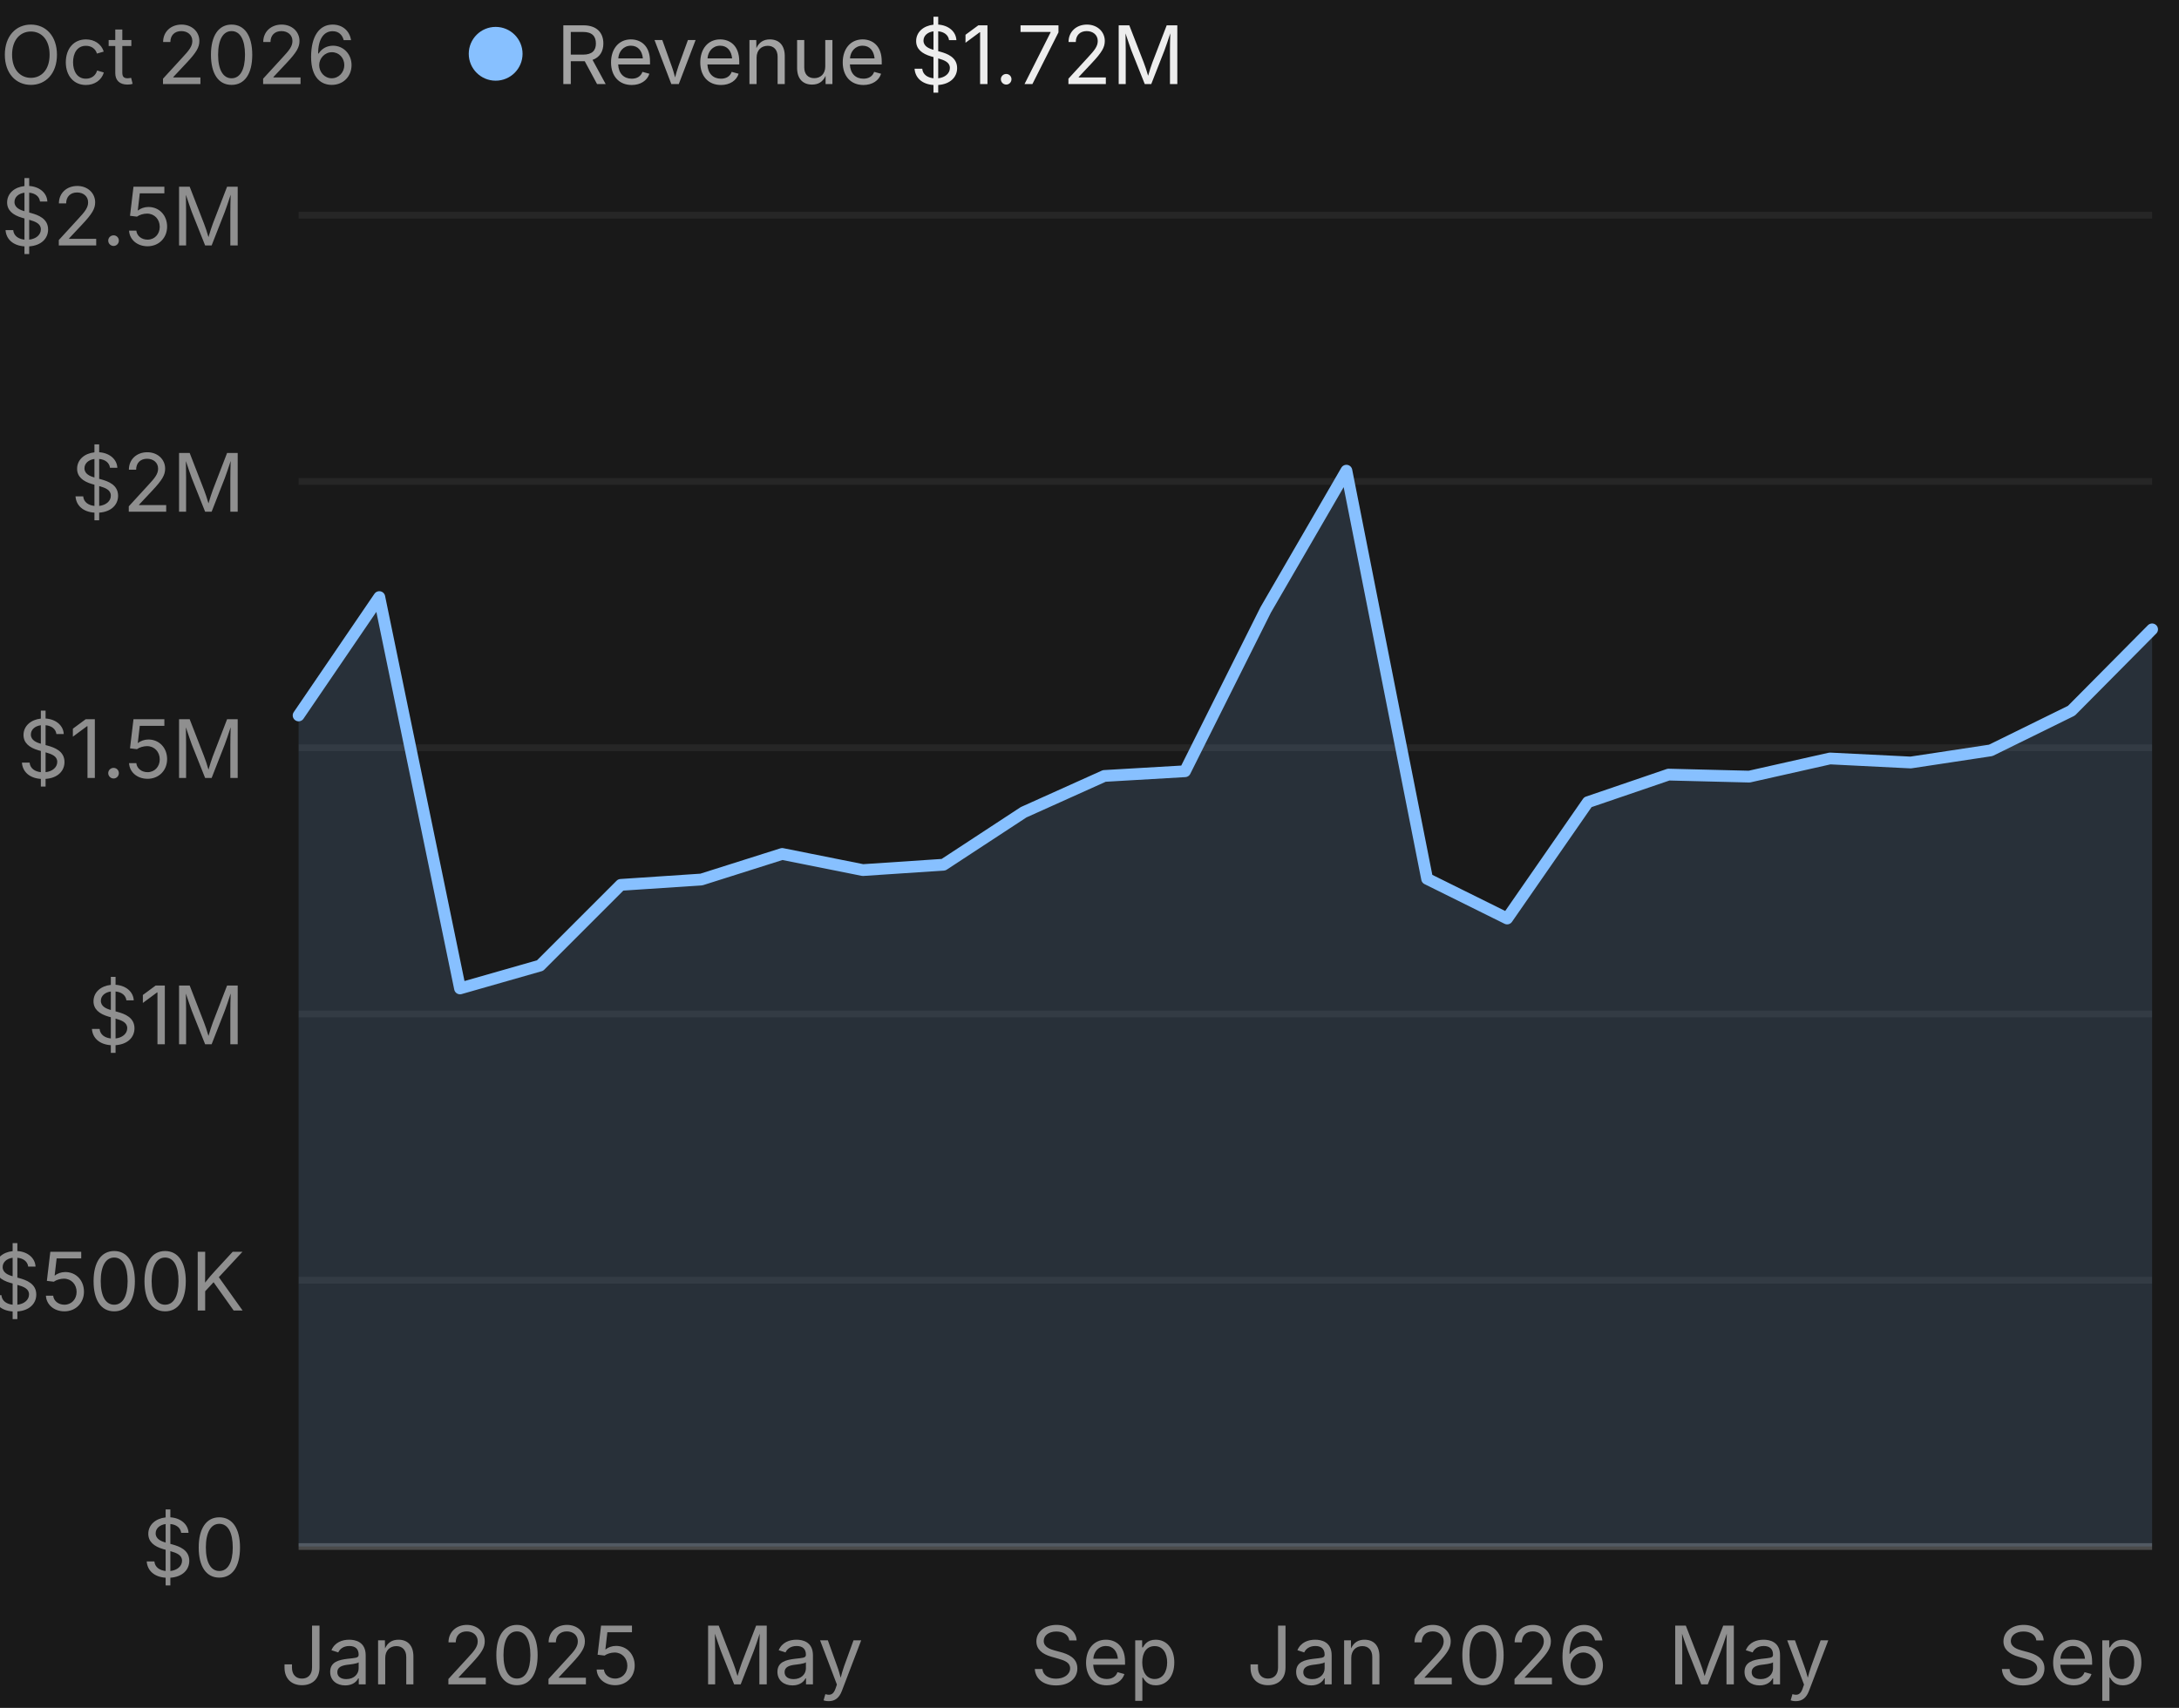
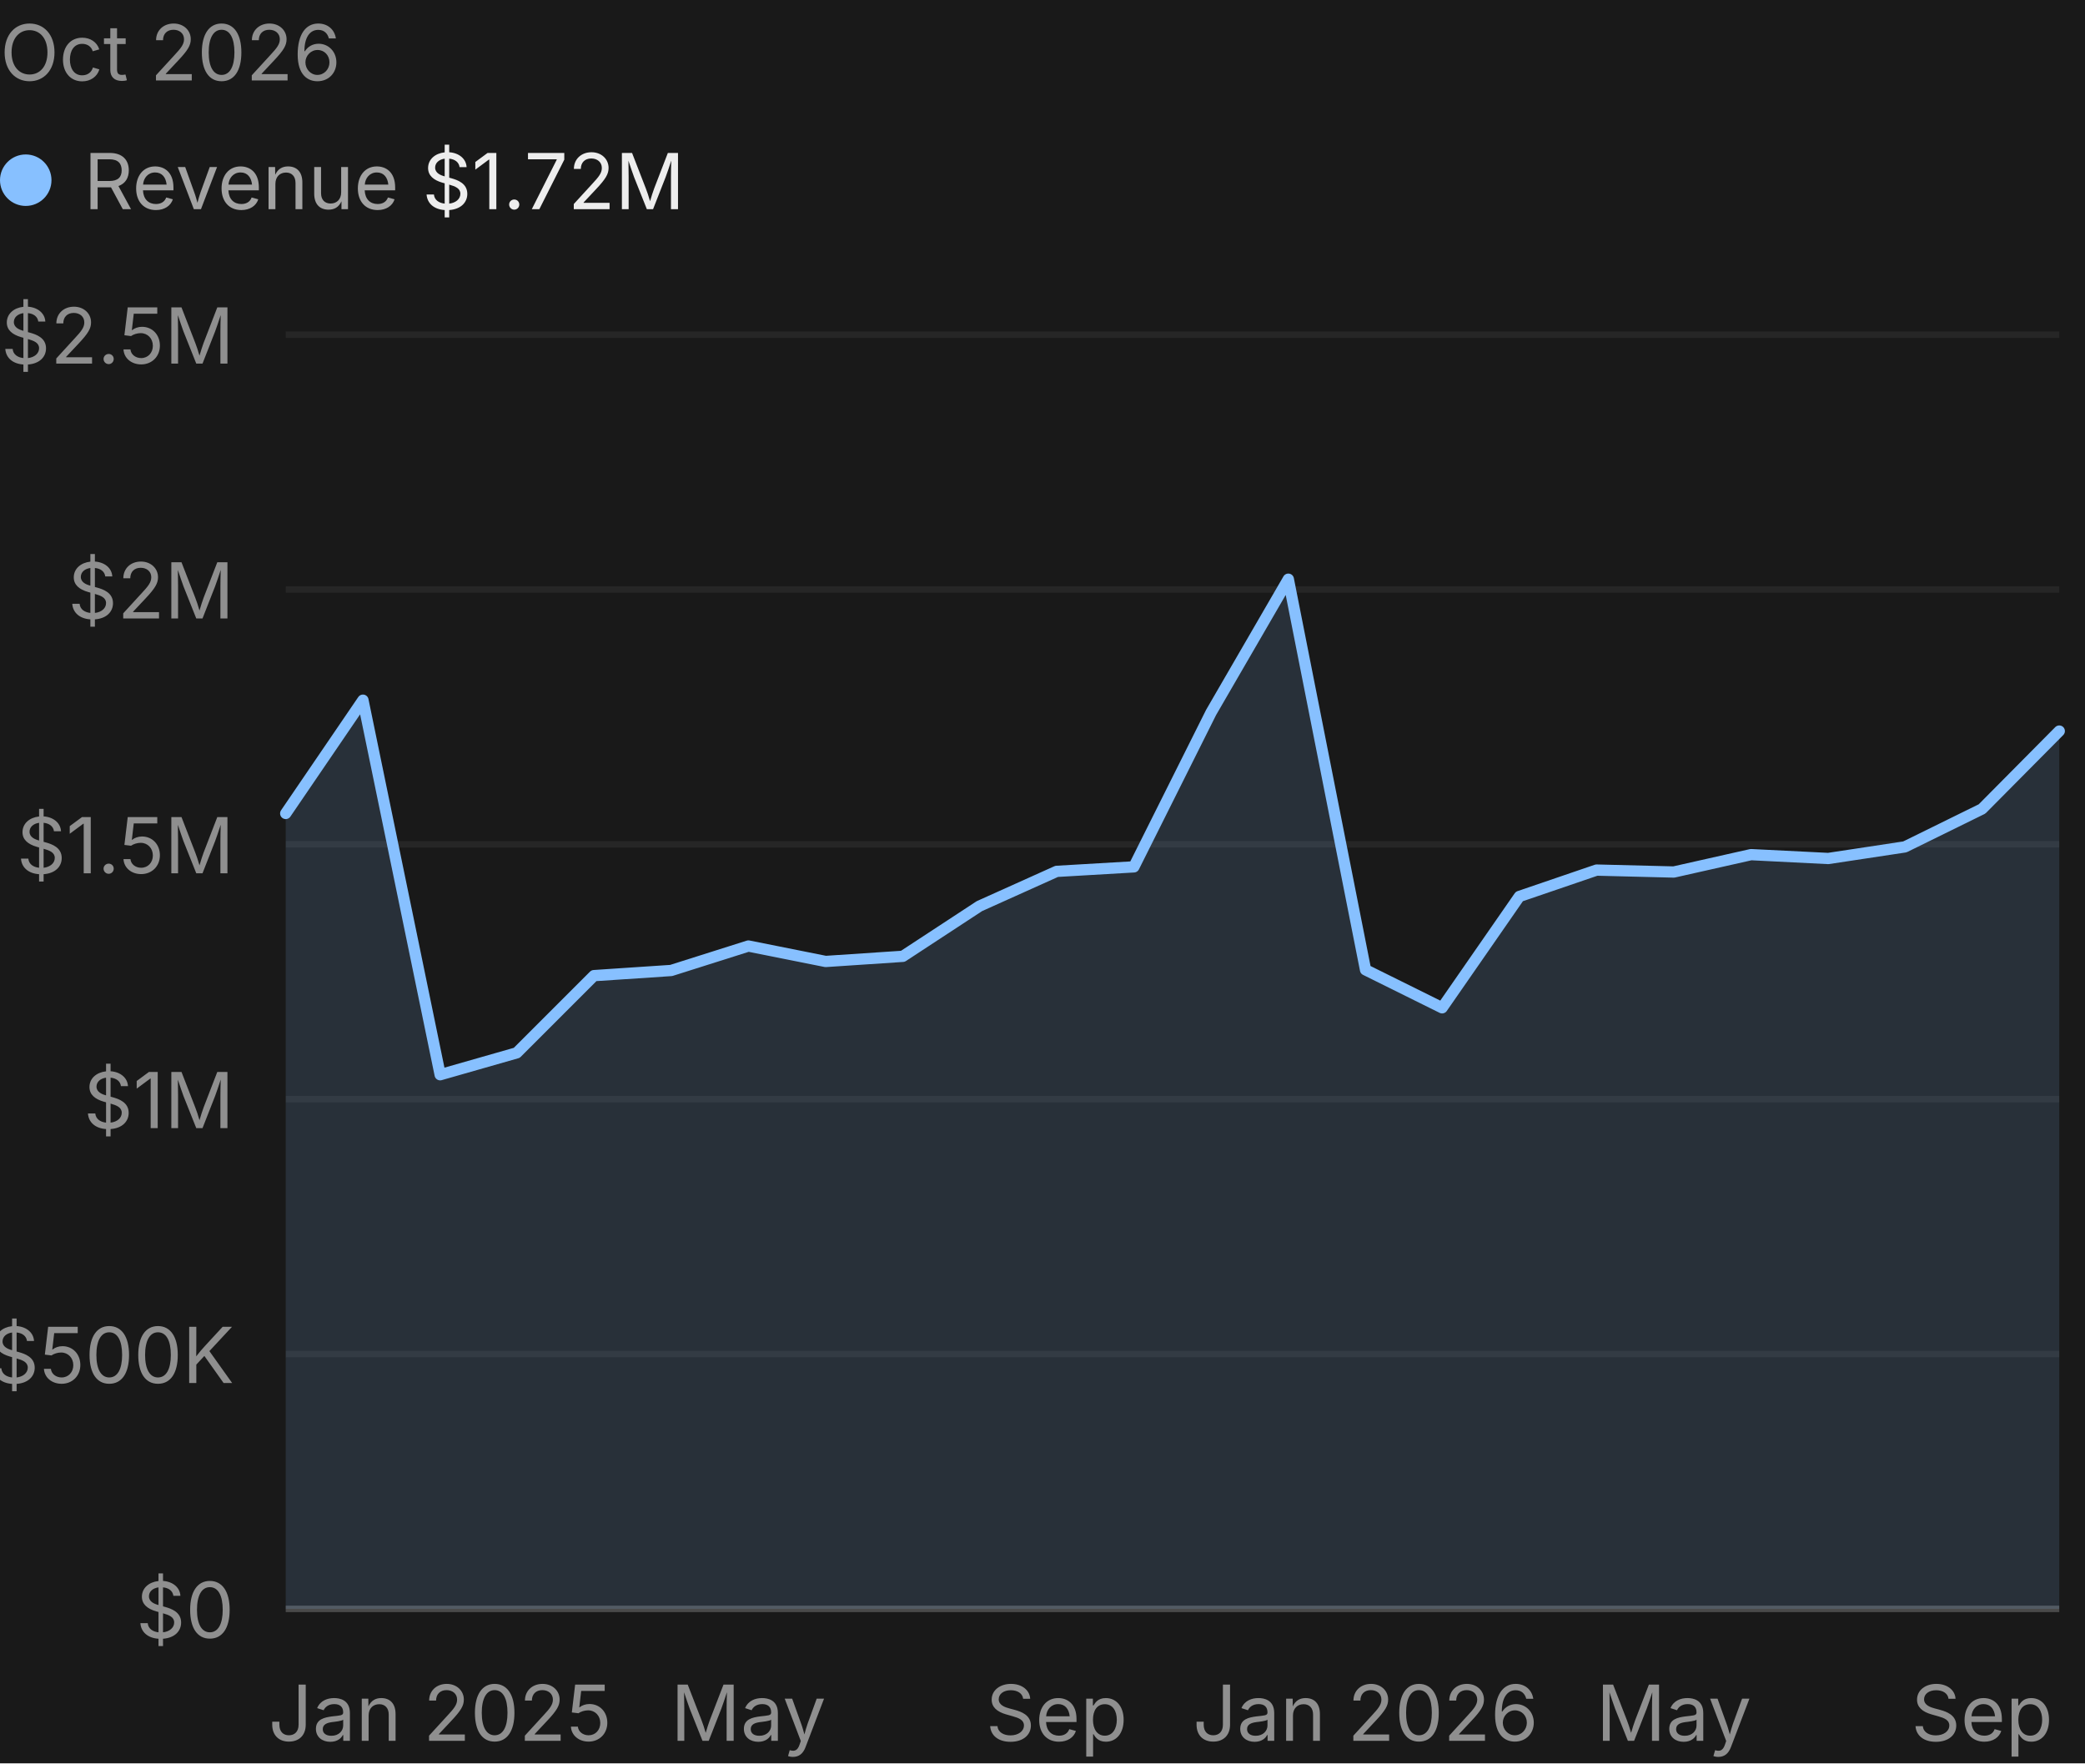
- <svg xmlns="http://www.w3.org/2000/svg" font-family="IBM Plex Sans, system-ui, -apple-system, &quot;Segoe UI&quot;, sans-serif" width="324" height="254" viewBox="0 0 324 254" role="img" aria-label="Revenue reached a record $1.84M in October" data-hm-kind="line" data-hm-x="44.4,320,24" data-hm-y="0,2500000,230,32" data-hm-plot="44.4,32,320,230" data-hm-readout="1">
-   <rect width="324" height="254" fill="#191919" />
+ <svg xmlns="http://www.w3.org/2000/svg" font-family="IBM Plex Sans, system-ui, -apple-system, &quot;Segoe UI&quot;, sans-serif" width="324" height="274" viewBox="0 0 324 274" role="img" aria-label="Revenue reached a record $1.84M in October" data-hm-kind="line" data-hm-x="44.4,320,24" data-hm-y="0,2500000,250,52" data-hm-plot="44.4,52,320,250" data-hm-readout="1">
+   <rect width="324" height="274" fill="#191919" />
  <g class="hm-readout">
    <text x="0" y="12.5" font-size="12" class="hm-rh" fill="#8f8f8f">Oct 2026</text>
-     <circle cx="73.7" cy="8" r="4" fill="#87c0ff" />
-     <text x="82.7" y="12.5" font-size="12" fill="#a3a3a3">Revenue</text>
-     <text x="135.3" y="12.5" font-size="12" class="hm-rv hm-rv-0" fill="#ededed">$1.72M</text>
+     <circle cx="4" cy="28" r="4" fill="#87c0ff" />
+     <text x="13" y="32.5" font-size="12" fill="#a3a3a3">Revenue</text>
+     <text x="65.6" y="32.5" font-size="12" class="hm-rv hm-rv-0" fill="#ededed">$1.72M</text>
  </g>
-   <line x1="44.4" y1="230" x2="320" y2="230" stroke="#4a4a4a" />
-   <text x="36.4" y="234.5" font-size="12" text-anchor="end" fill="#8f8f8f">$0</text>
-   <line x1="44.4" y1="190.4" x2="320" y2="190.4" stroke="#262626" />
-   <text x="36.4" y="194.9" font-size="12" text-anchor="end" fill="#8f8f8f">$500K</text>
-   <line x1="44.4" y1="150.8" x2="320" y2="150.8" stroke="#262626" />
-   <text x="36.4" y="155.3" font-size="12" text-anchor="end" fill="#8f8f8f">$1M</text>
-   <line x1="44.4" y1="111.2" x2="320" y2="111.2" stroke="#262626" />
-   <text x="36.4" y="115.7" font-size="12" text-anchor="end" fill="#8f8f8f">$1.5M</text>
-   <line x1="44.4" y1="71.6" x2="320" y2="71.6" stroke="#262626" />
-   <text x="36.4" y="76.1" font-size="12" text-anchor="end" fill="#8f8f8f">$2M</text>
-   <line x1="44.4" y1="32" x2="320" y2="32" stroke="#262626" />
-   <text x="36.4" y="36.5" font-size="12" text-anchor="end" fill="#8f8f8f">$2.5M</text>
-   <path d="M44.4,106.4L56.4,88.8L68.4,147L80.3,143.6L92.3,131.6L104.3,130.8L116.3,127L128.3,129.4L140.3,128.6L152.2,120.8L164.2,115.4L176.2,114.7L188.2,90.7L200.2,70L212.2,130.7L224.1,136.6L236.1,119.3L248.1,115.2L260.1,115.5L272.1,112.8L284.1,113.4L296,111.6L308,105.7L320,93.6L320,230L308,230L296,230L284.1,230L272.1,230L260.1,230L248.1,230L236.1,230L224.1,230L212.2,230L200.2,230L188.2,230L176.2,230L164.2,230L152.2,230L140.3,230L128.3,230L116.3,230L104.3,230L92.3,230L80.3,230L68.4,230L56.4,230L44.4,230Z" fill="#87c0ff" fill-opacity="0.14" />
-   <path d="M44.4,106.4L56.4,88.8L68.4,147L80.3,143.6L92.3,131.6L104.3,130.8L116.3,127L128.3,129.4L140.3,128.6L152.2,120.8L164.2,115.4L176.2,114.7L188.2,90.7L200.2,70L212.2,130.7L224.1,136.6L236.1,119.3L248.1,115.2L260.1,115.5L272.1,112.8L284.1,113.4L296,111.6L308,105.7L320,93.6" fill="none" stroke="#87c0ff" stroke-width="1.75" stroke-linejoin="round" stroke-linecap="round" />
-   <text x="68.4" y="250.5" font-size="12" text-anchor="middle" fill="#8f8f8f">Jan 2025</text>
-   <text x="116.3" y="250.5" font-size="12" text-anchor="middle" fill="#8f8f8f">May</text>
-   <text x="164.2" y="250.5" font-size="12" text-anchor="middle" fill="#8f8f8f">Sep</text>
-   <text x="212.2" y="250.5" font-size="12" text-anchor="middle" fill="#8f8f8f">Jan 2026</text>
-   <text x="260.1" y="250.5" font-size="12" text-anchor="middle" fill="#8f8f8f">May</text>
-   <text x="308" y="250.5" font-size="12" text-anchor="middle" fill="#8f8f8f">Sep</text>
+   <line x1="44.4" y1="250" x2="320" y2="250" stroke="#4a4a4a" />
+   <text x="36.4" y="254.5" font-size="12" text-anchor="end" fill="#8f8f8f">$0</text>
+   <line x1="44.4" y1="210.4" x2="320" y2="210.4" stroke="#262626" />
+   <text x="36.4" y="214.9" font-size="12" text-anchor="end" fill="#8f8f8f">$500K</text>
+   <line x1="44.4" y1="170.8" x2="320" y2="170.8" stroke="#262626" />
+   <text x="36.4" y="175.3" font-size="12" text-anchor="end" fill="#8f8f8f">$1M</text>
+   <line x1="44.4" y1="131.2" x2="320" y2="131.2" stroke="#262626" />
+   <text x="36.4" y="135.7" font-size="12" text-anchor="end" fill="#8f8f8f">$1.5M</text>
+   <line x1="44.4" y1="91.6" x2="320" y2="91.6" stroke="#262626" />
+   <text x="36.4" y="96.1" font-size="12" text-anchor="end" fill="#8f8f8f">$2M</text>
+   <line x1="44.4" y1="52" x2="320" y2="52" stroke="#262626" />
+   <text x="36.4" y="56.5" font-size="12" text-anchor="end" fill="#8f8f8f">$2.5M</text>
+   <path d="M44.4,126.4L56.4,108.8L68.4,167L80.3,163.6L92.3,151.6L104.3,150.8L116.3,147L128.3,149.4L140.3,148.6L152.2,140.8L164.2,135.4L176.2,134.7L188.2,110.7L200.2,90L212.2,150.7L224.1,156.6L236.1,139.3L248.1,135.2L260.1,135.5L272.1,132.8L284.1,133.4L296,131.6L308,125.7L320,113.6L320,250L308,250L296,250L284.1,250L272.1,250L260.1,250L248.1,250L236.1,250L224.1,250L212.2,250L200.2,250L188.2,250L176.2,250L164.2,250L152.2,250L140.3,250L128.3,250L116.3,250L104.3,250L92.3,250L80.3,250L68.4,250L56.4,250L44.4,250Z" fill="#87c0ff" fill-opacity="0.14" />
+   <path d="M44.4,126.4L56.4,108.8L68.4,167L80.3,163.6L92.3,151.6L104.3,150.8L116.3,147L128.3,149.4L140.3,148.6L152.2,140.8L164.2,135.4L176.2,134.7L188.2,110.7L200.2,90L212.2,150.7L224.1,156.6L236.1,139.3L248.1,135.2L260.1,135.5L272.1,132.8L284.1,133.4L296,131.6L308,125.7L320,113.6" fill="none" stroke="#87c0ff" stroke-width="1.75" stroke-linejoin="round" stroke-linecap="round" />
+   <text x="68.4" y="270.5" font-size="12" text-anchor="middle" fill="#8f8f8f">Jan 2025</text>
+   <text x="116.3" y="270.5" font-size="12" text-anchor="middle" fill="#8f8f8f">May</text>
+   <text x="164.2" y="270.5" font-size="12" text-anchor="middle" fill="#8f8f8f">Sep</text>
+   <text x="212.2" y="270.5" font-size="12" text-anchor="middle" fill="#8f8f8f">Jan 2026</text>
+   <text x="260.1" y="270.5" font-size="12" text-anchor="middle" fill="#8f8f8f">May</text>
+   <text x="308" y="270.5" font-size="12" text-anchor="middle" fill="#8f8f8f">Sep</text>
</svg>
